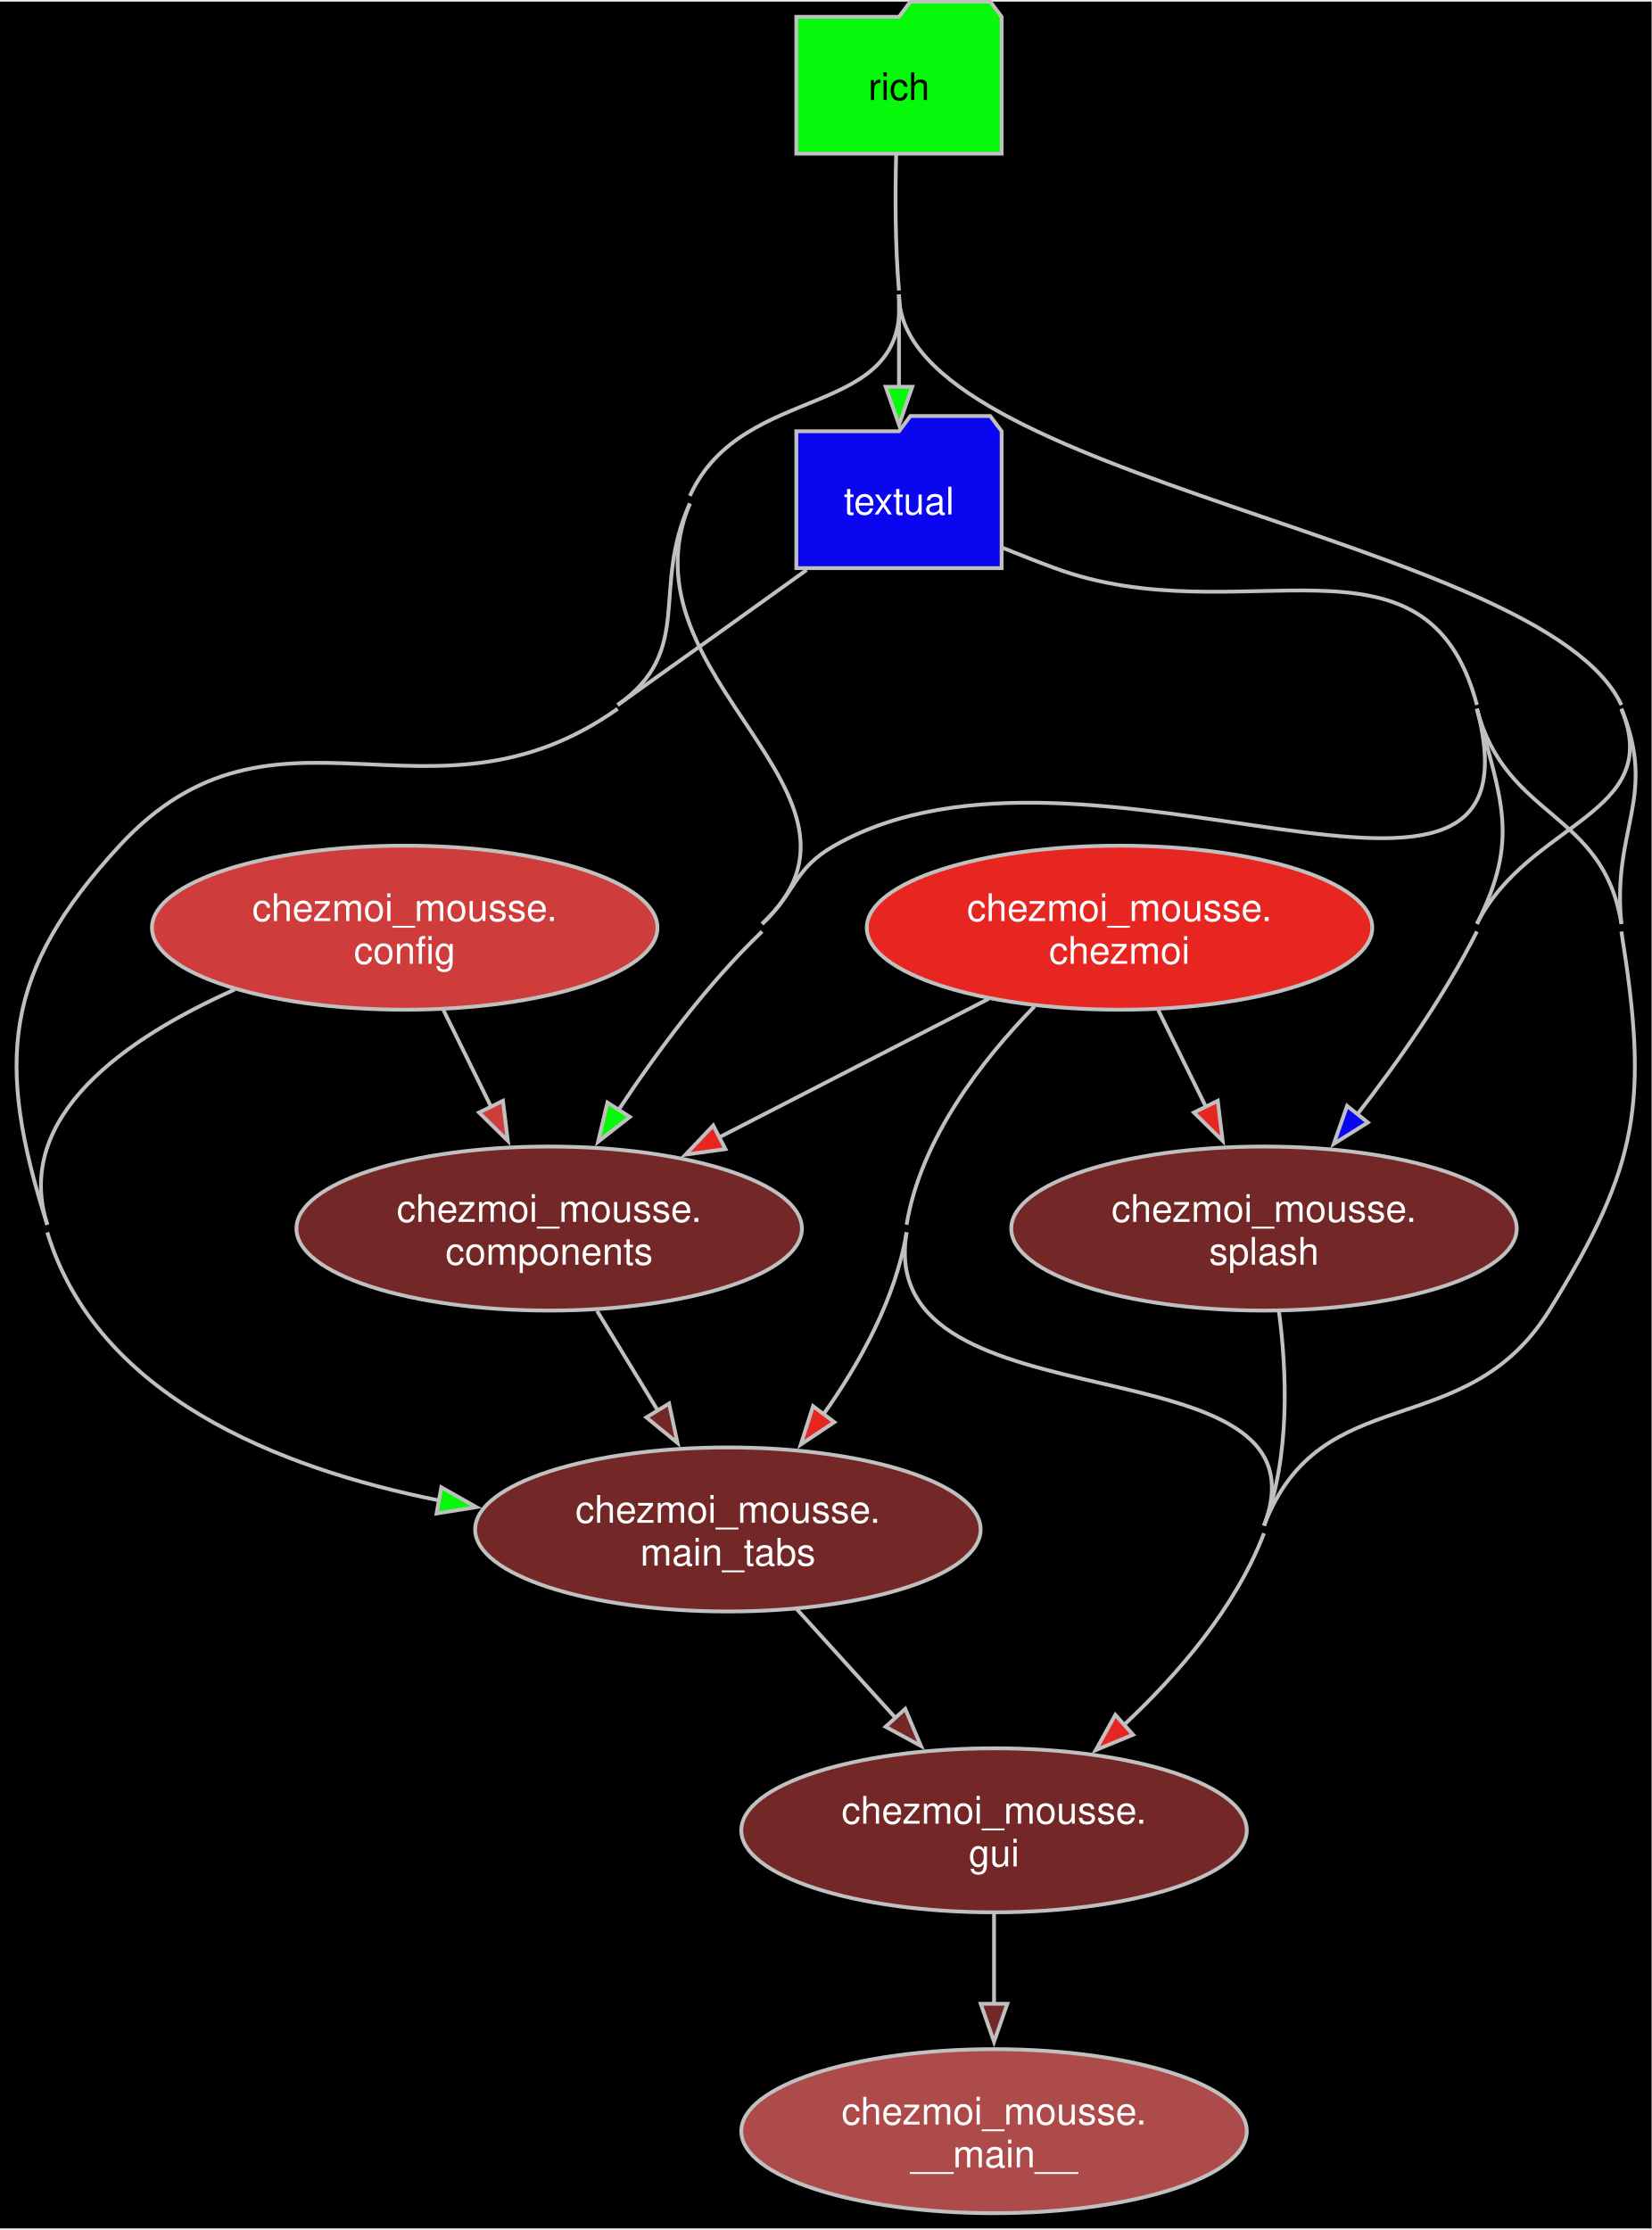
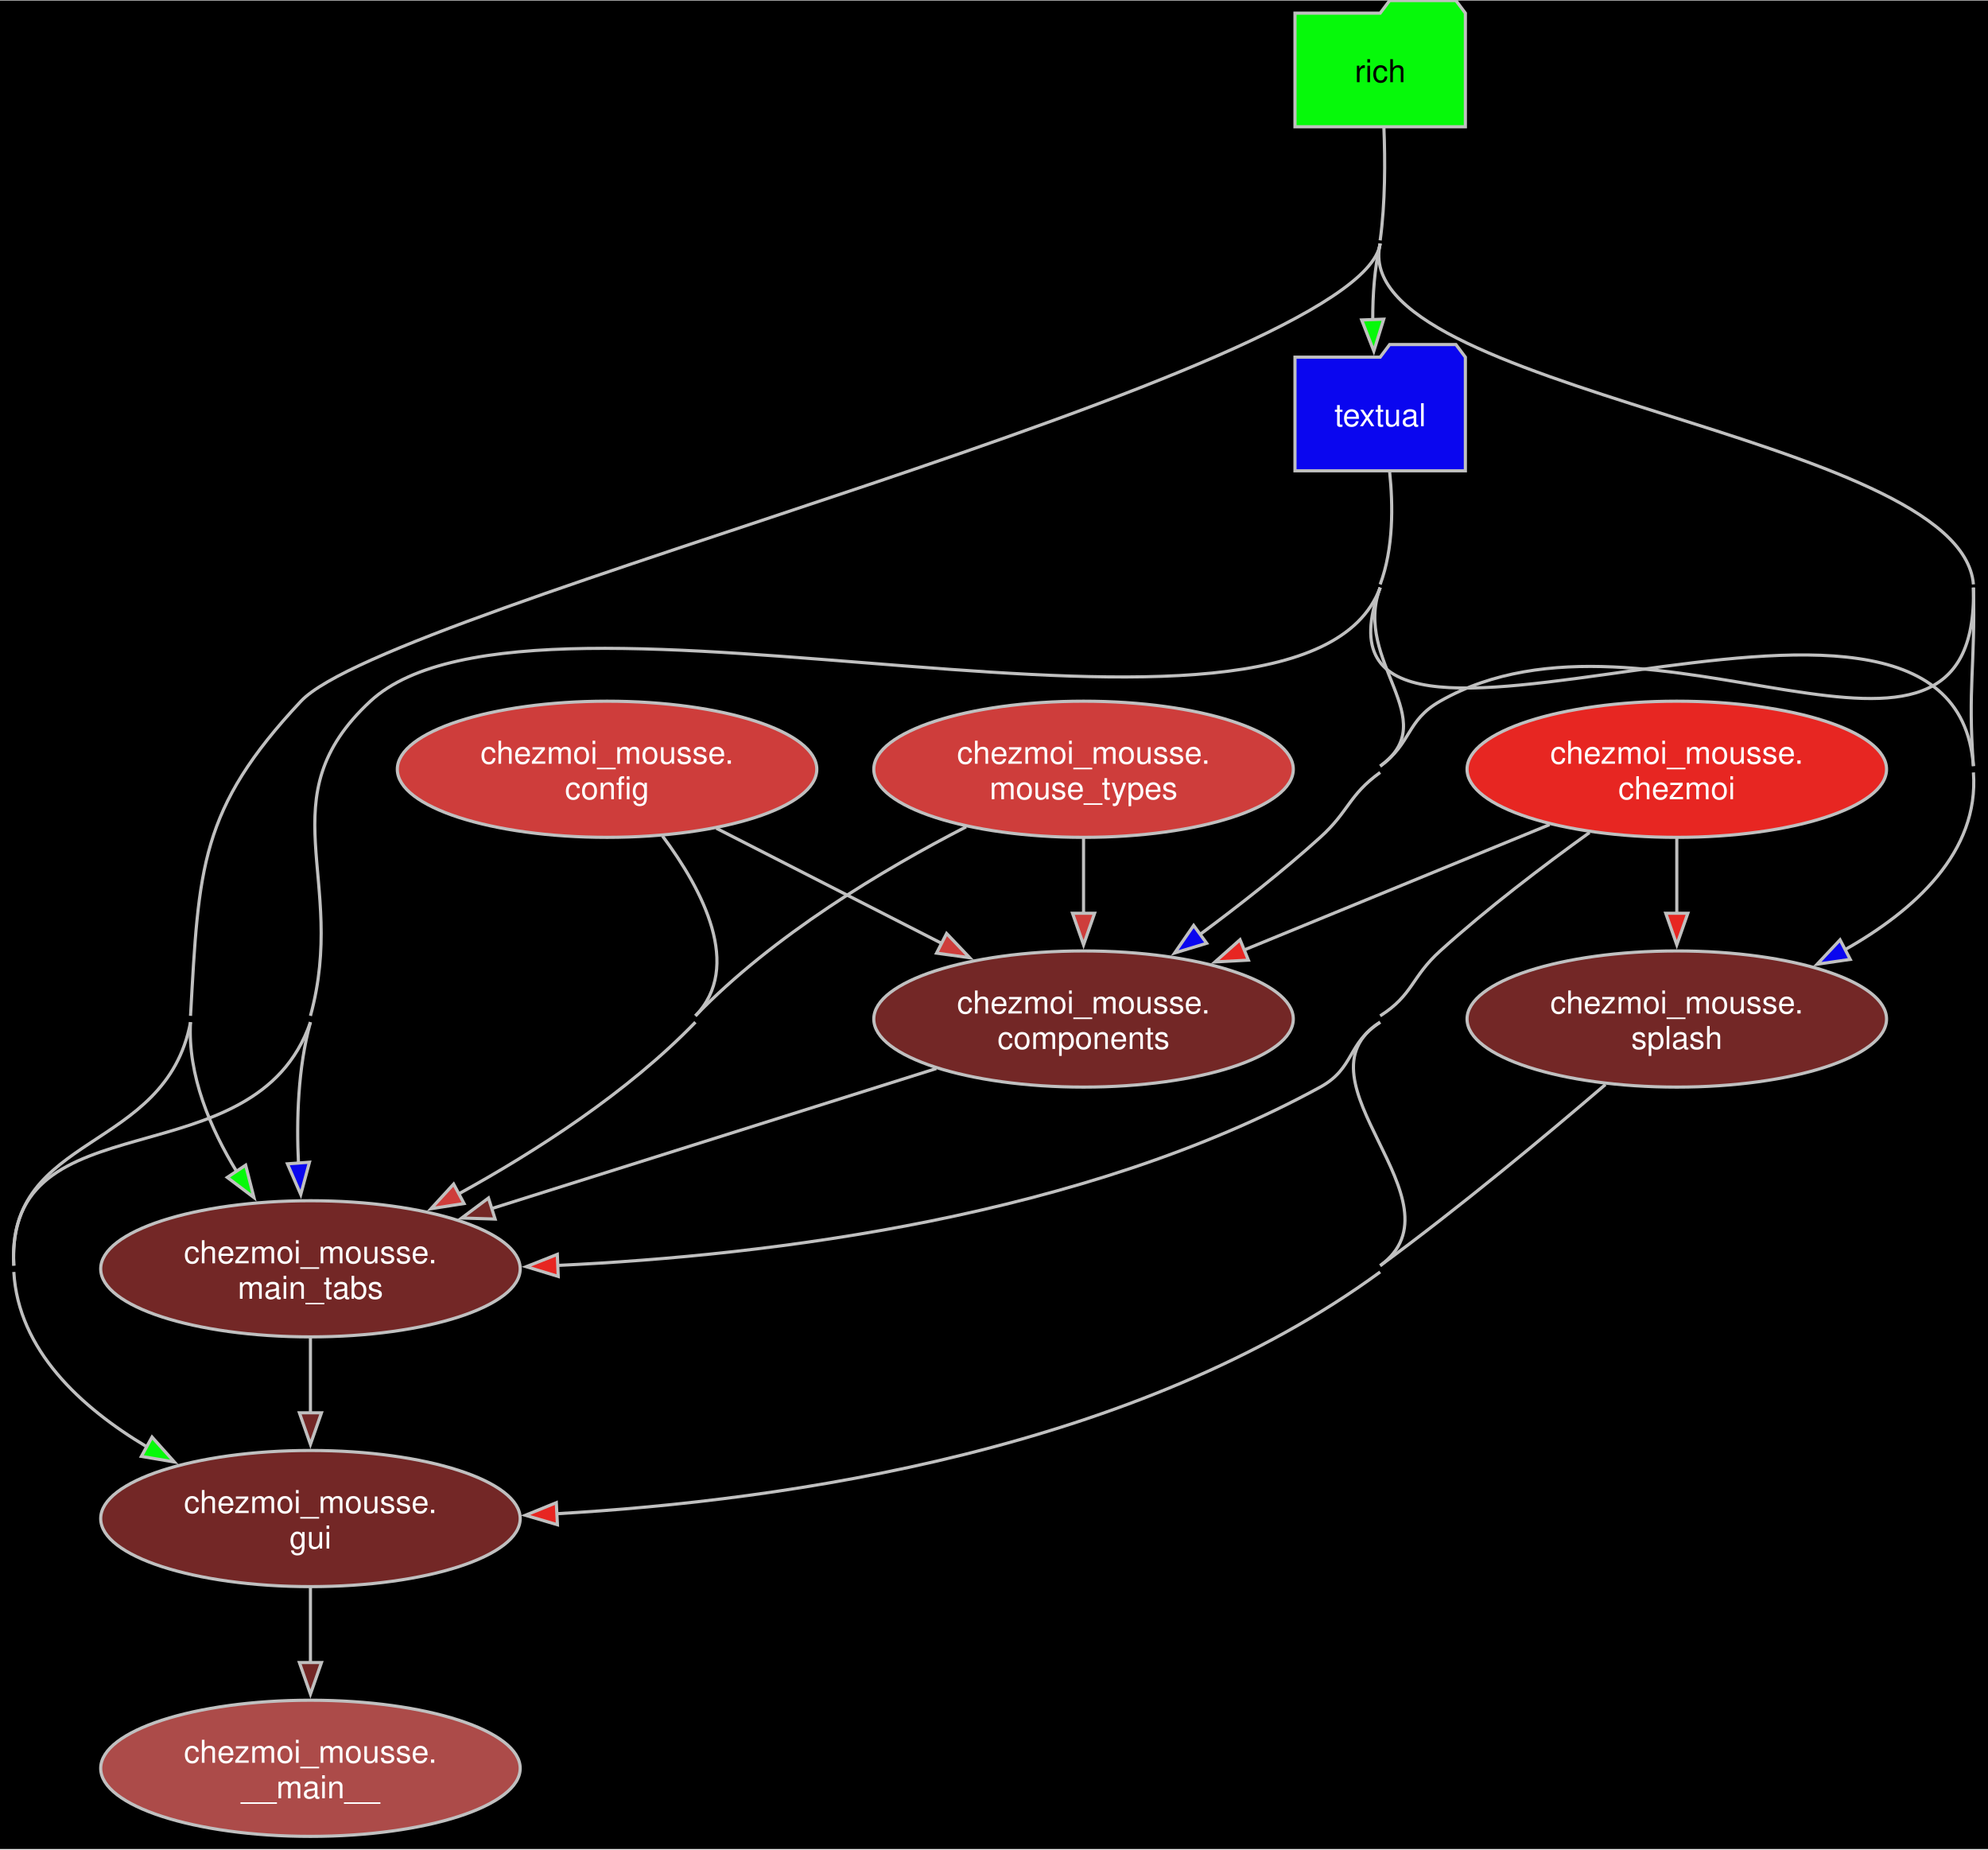
- <svg xmlns="http://www.w3.org/2000/svg" width="434pt" height="586pt" viewBox="0.00 0.00 434.38 585.67">
+ <svg xmlns="http://www.w3.org/2000/svg" width="630pt" height="586pt" viewBox="0.00 0.00 630.00 585.67">
  <g id="graph0" class="graph" transform="scale(1 1) rotate(0) translate(4 581.67)">
    <style>.edge&gt;path:hover{stroke-width:8}</style>
-     <polygon fill="black" stroke="none" points="-4,4 -4,-581.67 430.38,-581.67 430.38,4 -4,4" />
+     <polygon fill="black" stroke="none" points="-4,4 -4,-581.67 626,-581.67 626,4 -4,4" />
    <g id="node1" class="node">
      <style>.edge&gt;path:hover{stroke-width:8}</style>
-       <ellipse fill="#ac4b49" stroke="silver" cx="257.44" cy="-21.57" rx="66.47" ry="21.57" />
-       <text text-anchor="middle" x="257.44" y="-23.32" font-family="Helvetica,sans-Serif" font-size="10.00" fill="#ffffff">chezmoi_mousse.</text>
-       <text text-anchor="middle" x="257.44" y="-12.07" font-family="Helvetica,sans-Serif" font-size="10.00" fill="#ffffff">__main__</text>
+       <ellipse fill="#ac4b49" stroke="silver" cx="94.38" cy="-21.57" rx="66.47" ry="21.57" />
+       <text text-anchor="middle" x="94.38" y="-23.32" font-family="Helvetica,sans-Serif" font-size="10.00" fill="#ffffff">chezmoi_mousse.</text>
+       <text text-anchor="middle" x="94.38" y="-12.07" font-family="Helvetica,sans-Serif" font-size="10.00" fill="#ffffff">__main__</text>
    </g>
    <g id="node2" class="node">
      <style>.edge&gt;path:hover{stroke-width:8}</style>
-       <ellipse fill="#e72622" stroke="silver" cx="290.44" cy="-338.1" rx="66.47" ry="21.57" />
-       <text text-anchor="middle" x="290.44" y="-339.85" font-family="Helvetica,sans-Serif" font-size="10.00" fill="#ffffff">chezmoi_mousse.</text>
-       <text text-anchor="middle" x="290.44" y="-328.6" font-family="Helvetica,sans-Serif" font-size="10.00" fill="#ffffff">chezmoi</text>
+       <ellipse fill="#e72622" stroke="silver" cx="527.38" cy="-338.1" rx="66.47" ry="21.57" />
+       <text text-anchor="middle" x="527.38" y="-339.85" font-family="Helvetica,sans-Serif" font-size="10.00" fill="#ffffff">chezmoi_mousse.</text>
+       <text text-anchor="middle" x="527.38" y="-328.6" font-family="Helvetica,sans-Serif" font-size="10.00" fill="#ffffff">chezmoi</text>
    </g>
    <g id="node3" class="node">
      <style>.edge&gt;path:hover{stroke-width:8}</style>
-       <ellipse fill="#732726" stroke="silver" cx="140.44" cy="-258.97" rx="66.47" ry="21.57" />
-       <text text-anchor="middle" x="140.44" y="-260.72" font-family="Helvetica,sans-Serif" font-size="10.00" fill="#ffffff">chezmoi_mousse.</text>
-       <text text-anchor="middle" x="140.44" y="-249.47" font-family="Helvetica,sans-Serif" font-size="10.00" fill="#ffffff">components</text>
+       <ellipse fill="#732726" stroke="silver" cx="339.38" cy="-258.97" rx="66.47" ry="21.57" />
+       <text text-anchor="middle" x="339.38" y="-260.72" font-family="Helvetica,sans-Serif" font-size="10.00" fill="#ffffff">chezmoi_mousse.</text>
+       <text text-anchor="middle" x="339.38" y="-249.47" font-family="Helvetica,sans-Serif" font-size="10.00" fill="#ffffff">components</text>
    </g>
    <g id="edge1" class="edge">
      <style>.edge&gt;path:hover{stroke-width:8}</style>
-       <path fill="none" stroke="silver" d="M256.03,-319.4C234.95,-308.57 207.76,-294.58 185.04,-282.9" />
-       <polygon fill="#e72622" stroke="silver" points="186.8,-279.87 176.3,-278.41 183.59,-286.09 186.8,-279.87" />
+       <path fill="none" stroke="silver" d="M487.05,-320.55C458.67,-308.91 420.49,-293.24 390.06,-280.76" />
+       <polygon fill="#e72622" stroke="silver" points="391.62,-277.62 381.04,-277.06 388.97,-284.1 391.62,-277.62" />
    </g>
    <g id="node5" class="node">
      <style>.edge&gt;path:hover{stroke-width:8}</style>
-       <ellipse fill="#732726" stroke="silver" cx="257.44" cy="-100.7" rx="66.47" ry="21.57" />
-       <text text-anchor="middle" x="257.44" y="-102.45" font-family="Helvetica,sans-Serif" font-size="10.00" fill="#ffffff">chezmoi_mousse.</text>
-       <text text-anchor="middle" x="257.44" y="-91.2" font-family="Helvetica,sans-Serif" font-size="10.00" fill="#ffffff">gui</text>
+       <ellipse fill="#732726" stroke="silver" cx="94.38" cy="-100.7" rx="66.47" ry="21.57" />
+       <text text-anchor="middle" x="94.38" y="-102.45" font-family="Helvetica,sans-Serif" font-size="10.00" fill="#ffffff">chezmoi_mousse.</text>
+       <text text-anchor="middle" x="94.38" y="-91.2" font-family="Helvetica,sans-Serif" font-size="10.00" fill="#ffffff">gui</text>
    </g>
    <g id="edge2" class="edge">
      <style>.edge&gt;path:hover{stroke-width:8}</style>
-       <path fill="none" stroke="silver" d="M234.44,-257.97C225.64,-204.65 347.77,-231.3 328.44,-180.83" />
-       <path fill="none" stroke="silver" d="M328.44,-178.83C320.94,-159.23 305.78,-141.63 291.39,-128.21" />
-       <polygon fill="#e72622" stroke="silver" points="294,-125.84 284.2,-121.81 289.34,-131.07 294,-125.84" />
+       <path fill="none" stroke="silver" d="M433.38,-257.97C404.49,-239.52 461.04,-201.09 433.38,-180.83" />
+       <path fill="none" stroke="silver" d="M433.38,-178.83C356.61,-122.61 245.82,-106.38 172.04,-102.21" />
+       <polygon fill="#e72622" stroke="silver" points="172.65,-98.74 162.49,-101.74 172.3,-105.73 172.65,-98.74" />
    </g>
    <g id="node6" class="node">
      <style>.edge&gt;path:hover{stroke-width:8}</style>
-       <ellipse fill="#732726" stroke="silver" cx="187.44" cy="-179.83" rx="66.47" ry="21.57" />
-       <text text-anchor="middle" x="187.44" y="-181.58" font-family="Helvetica,sans-Serif" font-size="10.00" fill="#ffffff">chezmoi_mousse.</text>
-       <text text-anchor="middle" x="187.44" y="-170.33" font-family="Helvetica,sans-Serif" font-size="10.00" fill="#ffffff">main_tabs</text>
+       <ellipse fill="#732726" stroke="silver" cx="94.38" cy="-179.83" rx="66.47" ry="21.57" />
+       <text text-anchor="middle" x="94.38" y="-181.58" font-family="Helvetica,sans-Serif" font-size="10.00" fill="#ffffff">chezmoi_mousse.</text>
+       <text text-anchor="middle" x="94.38" y="-170.33" font-family="Helvetica,sans-Serif" font-size="10.00" fill="#ffffff">main_tabs</text>
    </g>
    <g id="edge3" class="edge">
      <style>.edge&gt;path:hover{stroke-width:8}</style>
-       <path fill="none" stroke="silver" d="M268.09,-317.41C254.15,-303.15 238.16,-282.5 234.44,-259.97" />
-       <path fill="none" stroke="silver" d="M234.44,-257.97C231.56,-240.49 222.07,-223.43 212.37,-209.81" />
-       <polygon fill="#e72622" stroke="silver" points="215.43,-208.05 206.61,-202.17 209.84,-212.26 215.43,-208.05" />
+       <path fill="none" stroke="silver" d="M499.73,-318.06C485.15,-307.58 467.25,-293.99 452.38,-280.53 443.15,-272.18 443.87,-266.66 433.38,-259.97" />
+       <path fill="none" stroke="silver" d="M433.38,-257.97C422.89,-251.27 425.3,-243.37 414.38,-237.4 339.14,-196.3 240.47,-184.06 172.7,-180.9" />
+       <polygon fill="#e72622" stroke="silver" points="172.9,-177.41 162.77,-180.5 172.62,-184.4 172.9,-177.41" />
+     </g>
+     <g id="node8" class="node">
+       <style>.edge&gt;path:hover{stroke-width:8}</style>
+       <ellipse fill="#732726" stroke="silver" cx="527.38" cy="-258.97" rx="66.47" ry="21.57" />
+       <text text-anchor="middle" x="527.38" y="-260.72" font-family="Helvetica,sans-Serif" font-size="10.00" fill="#ffffff">chezmoi_mousse.</text>
+       <text text-anchor="middle" x="527.38" y="-249.47" font-family="Helvetica,sans-Serif" font-size="10.00" fill="#ffffff">splash</text>
+     </g>
+     <g id="edge4" class="edge">
+       <style>.edge&gt;path:hover{stroke-width:8}</style>
+       <path fill="none" stroke="silver" d="M527.38,-316.43C527.38,-309.05 527.38,-300.56 527.38,-292.43" />
+       <polygon fill="#e72622" stroke="silver" points="530.88,-292.48 527.38,-282.48 523.88,-292.48 530.88,-292.48" />
+     </g>
+     <g id="edge5" class="edge">
+       <style>.edge&gt;path:hover{stroke-width:8}</style>
+       <path fill="none" stroke="silver" d="M292.72,-243.28C252.62,-230.65 194.63,-212.4 151.71,-198.88" />
+       <polygon fill="#732726" stroke="silver" points="152.9,-195.59 142.31,-195.92 150.8,-202.26 152.9,-195.59" />
+     </g>
+     <g id="node4" class="node">
+       <style>.edge&gt;path:hover{stroke-width:8}</style>
+       <ellipse fill="#ce3d3b" stroke="silver" cx="188.38" cy="-338.1" rx="66.47" ry="21.57" />
+       <text text-anchor="middle" x="188.38" y="-339.85" font-family="Helvetica,sans-Serif" font-size="10.00" fill="#ffffff">chezmoi_mousse.</text>
+       <text text-anchor="middle" x="188.38" y="-328.6" font-family="Helvetica,sans-Serif" font-size="10.00" fill="#ffffff">config</text>
+     </g>
+     <g id="edge6" class="edge">
+       <style>.edge&gt;path:hover{stroke-width:8}</style>
+       <path fill="none" stroke="silver" d="M223.02,-319.4C244.24,-308.57 271.62,-294.58 294.49,-282.9" />
+       <polygon fill="#ce3d3b" stroke="silver" points="295.98,-286.07 303.29,-278.4 292.79,-279.84 295.98,-286.07" />
+     </g>
+     <g id="edge7" class="edge">
+       <style>.edge&gt;path:hover{stroke-width:8}</style>
+       <path fill="none" stroke="silver" d="M205.94,-316.97C218.73,-299.82 231.42,-275.54 216.38,-259.97" />
+       <path fill="none" stroke="silver" d="M216.38,-257.97C194.9,-235.73 165.79,-217.01 141.39,-203.58" />
+       <polygon fill="#ce3d3b" stroke="silver" points="143.06,-200.51 132.59,-198.87 139.76,-206.68 143.06,-200.51" />
+     </g>
+     <g id="edge8" class="edge">
+       <style>.edge&gt;path:hover{stroke-width:8}</style>
+       <path fill="none" stroke="silver" d="M94.38,-79.03C94.38,-71.65 94.38,-63.16 94.38,-55.03" />
+       <polygon fill="#732726" stroke="silver" points="97.88,-55.08 94.38,-45.08 90.88,-55.08 97.88,-55.08" />
+     </g>
+     <g id="edge9" class="edge">
+       <style>.edge&gt;path:hover{stroke-width:8}</style>
+       <path fill="none" stroke="silver" d="M94.38,-158.16C94.38,-150.79 94.38,-142.29 94.38,-134.16" />
+       <polygon fill="#732726" stroke="silver" points="97.88,-134.21 94.38,-124.21 90.88,-134.21 97.88,-134.21" />
    </g>
    <g id="node7" class="node">
      <style>.edge&gt;path:hover{stroke-width:8}</style>
-       <ellipse fill="#732726" stroke="silver" cx="328.44" cy="-258.97" rx="66.47" ry="21.57" />
-       <text text-anchor="middle" x="328.44" y="-260.72" font-family="Helvetica,sans-Serif" font-size="10.00" fill="#ffffff">chezmoi_mousse.</text>
-       <text text-anchor="middle" x="328.44" y="-249.47" font-family="Helvetica,sans-Serif" font-size="10.00" fill="#ffffff">splash</text>
-     </g>
-     <g id="edge4" class="edge">
-       <style>.edge&gt;path:hover{stroke-width:8}</style>
-       <path fill="none" stroke="silver" d="M300.63,-316.43C304.5,-308.56 309.01,-299.42 313.25,-290.81" />
-       <polygon fill="#e72622" stroke="silver" points="316.28,-292.57 317.56,-282.05 310,-289.48 316.28,-292.57" />
-     </g>
-     <g id="edge5" class="edge">
-       <style>.edge&gt;path:hover{stroke-width:8}</style>
-       <path fill="none" stroke="silver" d="M153.04,-237.3C157.98,-229.19 163.74,-219.73 169.13,-210.9" />
-       <polygon fill="#732726" stroke="silver" points="171.97,-212.95 174.19,-202.59 166,-209.3 171.97,-212.95" />
-     </g>
-     <g id="node4" class="node">
-       <style>.edge&gt;path:hover{stroke-width:8}</style>
-       <ellipse fill="#ce3d3b" stroke="silver" cx="102.44" cy="-338.1" rx="66.47" ry="21.57" />
-       <text text-anchor="middle" x="102.44" y="-339.85" font-family="Helvetica,sans-Serif" font-size="10.00" fill="#ffffff">chezmoi_mousse.</text>
-       <text text-anchor="middle" x="102.44" y="-328.6" font-family="Helvetica,sans-Serif" font-size="10.00" fill="#ffffff">config</text>
-     </g>
-     <g id="edge6" class="edge">
-       <style>.edge&gt;path:hover{stroke-width:8}</style>
-       <path fill="none" stroke="silver" d="M112.63,-316.43C116.5,-308.56 121.01,-299.42 125.25,-290.81" />
-       <polygon fill="#ce3d3b" stroke="silver" points="128.28,-292.57 129.56,-282.05 122,-289.48 128.28,-292.57" />
-     </g>
-     <g id="edge7" class="edge">
-       <style>.edge&gt;path:hover{stroke-width:8}</style>
-       <path fill="none" stroke="silver" d="M57.7,-321.82C29.24,-309.13 -0.68,-288.52 8.44,-259.97" />
-     </g>
-     <g id="edge8" class="edge">
-       <style>.edge&gt;path:hover{stroke-width:8}</style>
-       <path fill="none" stroke="silver" d="M257.44,-79.03C257.44,-71.65 257.44,-63.16 257.44,-55.03" />
-       <polygon fill="#732726" stroke="silver" points="260.94,-55.08 257.44,-45.08 253.94,-55.08 260.94,-55.08" />
-     </g>
-     <g id="edge9" class="edge">
-       <style>.edge&gt;path:hover{stroke-width:8}</style>
-       <path fill="none" stroke="silver" d="M205.47,-158.97C213.41,-150.22 222.89,-139.78 231.56,-130.22" />
-       <polygon fill="#732726" stroke="silver" points="234.09,-132.64 238.22,-122.89 228.91,-127.94 234.09,-132.64" />
+       <ellipse fill="#ce3d3b" stroke="silver" cx="339.38" cy="-338.1" rx="66.47" ry="21.57" />
+       <text text-anchor="middle" x="339.38" y="-339.85" font-family="Helvetica,sans-Serif" font-size="10.00" fill="#ffffff">chezmoi_mousse.</text>
+       <text text-anchor="middle" x="339.38" y="-328.6" font-family="Helvetica,sans-Serif" font-size="10.00" fill="#ffffff">mouse_types</text>
    </g>
    <g id="edge10" class="edge">
      <style>.edge&gt;path:hover{stroke-width:8}</style>
-       <path fill="none" stroke="silver" d="M332.36,-237.27C334.46,-221.3 335.39,-198.97 328.44,-180.83" />
-     </g>
-     <g id="node8" class="node">
-       <style>.edge&gt;path:hover{stroke-width:8}</style>
-       <polygon fill="#06f90a" stroke="silver" points="259.44,-577.67 256.44,-581.67 235.44,-581.67 232.44,-577.67 205.44,-577.67 205.44,-541.67 259.44,-541.67 259.44,-577.67" />
-       <text text-anchor="middle" x="232.44" y="-555.79" font-family="Helvetica,sans-Serif" font-size="10.00" fill="#000000">rich</text>
+       <path fill="none" stroke="silver" d="M339.38,-316.43C339.38,-309.05 339.38,-300.56 339.38,-292.43" />
+       <polygon fill="#ce3d3b" stroke="silver" points="342.88,-292.48 339.38,-282.48 335.88,-292.48 342.88,-292.48" />
    </g>
    <g id="edge11" class="edge">
      <style>.edge&gt;path:hover{stroke-width:8}</style>
-       <path fill="none" stroke="silver" d="M177.44,-449.67C158.26,-403.65 232.79,-373.24 196.44,-339.1" />
-       <path fill="none" stroke="silver" d="M196.44,-337.1C181.92,-323.21 168.58,-305.15 158.57,-290" />
-       <polygon fill="#06f90a" stroke="silver" points="161.65,-288.33 153.3,-281.8 155.76,-292.11 161.65,-288.33" />
+       <path fill="none" stroke="silver" d="M302.16,-319.87C275.87,-306.33 241.07,-285.53 216.38,-259.97" />
    </g>
    <g id="edge12" class="edge">
      <style>.edge&gt;path:hover{stroke-width:8}</style>
-       <path fill="none" stroke="silver" d="M422.44,-395.67C432.02,-372.42 419.9,-364.11 422.44,-339.1" />
+       <path fill="none" stroke="silver" d="M504.76,-238.22C486.07,-222.19 458.59,-199.29 433.38,-180.83" />
+     </g>
+     <g id="node9" class="node">
+       <style>.edge&gt;path:hover{stroke-width:8}</style>
+       <polygon fill="#06f90a" stroke="silver" points="460.38,-577.67 457.38,-581.67 436.38,-581.67 433.38,-577.67 406.38,-577.67 406.38,-541.67 460.38,-541.67 460.38,-577.67" />
+       <text text-anchor="middle" x="433.38" y="-555.79" font-family="Helvetica,sans-Serif" font-size="10.00" fill="#000000">rich</text>
    </g>
    <g id="edge13" class="edge">
      <style>.edge&gt;path:hover{stroke-width:8}</style>
-       <path fill="none" stroke="silver" d="M231.69,-541.45C231.43,-531.07 231.41,-517.58 232.44,-505.67" />
-       <path fill="none" stroke="silver" d="M232.44,-504.67C235.38,-470.85 191.55,-482.54 177.44,-451.67" />
-       <path fill="none" stroke="silver" d="M177.44,-449.67C167.05,-426.91 178.86,-411.14 158.44,-396.67" />
-       <path fill="none" stroke="silver" d="M158.44,-395.67C109.19,-360.74 68.4,-404.03 27.44,-359.67 -3.15,-326.52 -5.29,-302.94 8.44,-259.97" />
-       <path fill="none" stroke="silver" d="M8.44,-257.97C21.44,-215.17 68.74,-196 111.45,-187.47" />
-       <polygon fill="#06f90a" stroke="silver" points="112.06,-190.92 121.28,-185.7 110.82,-184.03 112.06,-190.92" />
+       <path fill="none" stroke="silver" d="M433.38,-504.67C422.51,-457.73 617.42,-444.69 621.38,-396.67" />
+       <path fill="none" stroke="silver" d="M621.38,-395.67C623.28,-318.89 519.12,-397.65 452.38,-359.67 441.56,-353.51 443.46,-346.4 433.38,-339.1" />
    </g>
    <g id="edge14" class="edge">
      <style>.edge&gt;path:hover{stroke-width:8}</style>
-       <path fill="none" stroke="silver" d="M232.44,-504.67C232.44,-456.1 401.96,-440.7 422.44,-396.67" />
-       <path fill="none" stroke="silver" d="M422.44,-395.67C433.98,-367.66 398.05,-366.16 384.44,-339.1" />
-     </g>
-     <g id="node9" class="node">
-       <style>.edge&gt;path:hover{stroke-width:8}</style>
-       <polygon fill="#0a06ef" stroke="silver" points="259.44,-468.67 256.44,-472.67 235.44,-472.67 232.44,-468.67 205.44,-468.67 205.44,-432.67 259.44,-432.67 259.44,-468.67" />
-       <text text-anchor="middle" x="232.44" y="-446.79" font-family="Helvetica,sans-Serif" font-size="10.00" fill="#ffffff">textual</text>
+       <path fill="none" stroke="silver" d="M434.56,-541.4C434.98,-531 435.01,-517.52 433.38,-505.67" />
+       <path fill="none" stroke="silver" d="M433.38,-504.67C427.76,-463.78 119.63,-389.76 91.38,-359.67 59.24,-325.42 59.04,-306.85 56.38,-259.97" />
+       <path fill="none" stroke="silver" d="M56.38,-257.97C48.49,-216.35 -2,-223.13 0.38,-180.83" />
+       <path fill="none" stroke="silver" d="M0.38,-178.83C1.77,-154.18 21.51,-135.95 42.55,-123.42" />
+       <polygon fill="#06f90a" stroke="silver" points="44.18,-126.52 51.25,-118.63 40.8,-120.39 44.18,-126.52" />
    </g>
    <g id="edge15" class="edge">
      <style>.edge&gt;path:hover{stroke-width:8}</style>
-       <path fill="none" stroke="silver" d="M232.44,-504.67C232.44,-496.72 232.44,-488.11 232.44,-480.18" />
-       <polygon fill="#06f90a" stroke="silver" points="235.94,-480.37 232.44,-470.37 228.94,-480.37 235.94,-480.37" />
+       <path fill="none" stroke="silver" d="M56.38,-257.97C55.43,-241.18 62.67,-224.23 71.08,-210.51" />
+       <polygon fill="#06f90a" stroke="silver" points="73.85,-212.67 76.48,-202.4 68.02,-208.79 73.85,-212.67" />
    </g>
    <g id="edge16" class="edge">
      <style>.edge&gt;path:hover{stroke-width:8}</style>
-       <path fill="none" stroke="silver" d="M259.67,-438.02C264.25,-436.17 268.96,-434.32 273.44,-432.67 322.1,-414.72 371.22,-446.82 384.44,-396.67" />
-       <path fill="none" stroke="silver" d="M384.44,-395.67C404.02,-321.41 282.19,-397.65 215.44,-359.67 204.63,-353.51 205.51,-347.62 196.44,-339.1" />
+       <path fill="none" stroke="silver" d="M621.38,-395.67C622,-370.53 619.54,-364.17 621.38,-339.1" />
+     </g>
+     <g id="node10" class="node">
+       <style>.edge&gt;path:hover{stroke-width:8}</style>
+       <polygon fill="#0a06ef" stroke="silver" points="460.38,-468.67 457.38,-472.67 436.38,-472.67 433.38,-468.67 406.38,-468.67 406.38,-432.67 460.38,-432.67 460.38,-468.67" />
+       <text text-anchor="middle" x="433.38" y="-446.79" font-family="Helvetica,sans-Serif" font-size="10.00" fill="#ffffff">textual</text>
    </g>
    <g id="edge17" class="edge">
      <style>.edge&gt;path:hover{stroke-width:8}</style>
-       <path fill="none" stroke="silver" d="M384.44,-395.67C392.17,-366.38 417.68,-369.01 422.44,-339.1" />
-       <path fill="none" stroke="silver" d="M422.44,-337.1C429.55,-292.55 427.27,-275.7 403.44,-237.4 381.39,-201.95 343.37,-219.83 328.44,-180.83" />
+       <path fill="none" stroke="silver" d="M433.38,-504.67C431.59,-496.93 431,-488.38 431.02,-480.45" />
+       <polygon fill="#06f90a" stroke="silver" points="434.51,-480.71 431.37,-470.59 427.52,-480.46 434.51,-480.71" />
    </g>
    <g id="edge18" class="edge">
      <style>.edge&gt;path:hover{stroke-width:8}</style>
-       <path fill="none" stroke="silver" d="M208.15,-432.19C193.73,-421.83 175.07,-408.46 158.44,-396.67" />
+       <path fill="none" stroke="silver" d="M433.38,-395.67C424.59,-372.11 453.75,-353.84 433.38,-339.1" />
+       <path fill="none" stroke="silver" d="M433.38,-337.1C423.3,-329.8 423.61,-324.88 414.38,-316.53 402.53,-305.81 388.76,-295 376.27,-285.75" />
+       <polygon fill="#0a06ef" stroke="silver" points="378.4,-282.97 368.25,-279.9 374.27,-288.62 378.4,-282.97" />
    </g>
    <g id="edge19" class="edge">
      <style>.edge&gt;path:hover{stroke-width:8}</style>
-       <path fill="none" stroke="silver" d="M384.44,-395.67C390.85,-371.36 395.74,-361.56 384.44,-339.1" />
-       <path fill="none" stroke="silver" d="M384.44,-337.1C375.84,-320 363.58,-302.61 352.73,-288.68" />
-       <polygon fill="#0a06ef" stroke="silver" points="355.76,-286.87 346.79,-281.24 350.29,-291.24 355.76,-286.87" />
+       <path fill="none" stroke="silver" d="M436.37,-432.42C437.49,-421.78 437.63,-408.05 433.38,-396.67" />
+       <path fill="none" stroke="silver" d="M433.38,-395.67C408.37,-328.62 165.87,-408.3 113.38,-359.67 80.29,-329.01 106.32,-303.47 94.38,-259.97" />
+       <path fill="none" stroke="silver" d="M94.38,-257.97C76.76,-206.88 -2.66,-234.79 0.38,-180.83" />
+     </g>
+     <g id="edge20" class="edge">
+       <style>.edge&gt;path:hover{stroke-width:8}</style>
+       <path fill="none" stroke="silver" d="M94.38,-257.97C90.42,-243.54 89.91,-227.02 90.6,-212.97" />
+       <polygon fill="#0a06ef" stroke="silver" points="94.07,-213.6 91.31,-203.37 87.09,-213.09 94.07,-213.6" />
+     </g>
+     <g id="edge21" class="edge">
+       <style>.edge&gt;path:hover{stroke-width:8}</style>
+       <path fill="none" stroke="silver" d="M433.38,-395.67C402.88,-313.92 615,-426.12 621.38,-339.1" />
+       <path fill="none" stroke="silver" d="M621.38,-337.1C623.23,-311.88 602.77,-293.38 580.47,-280.82" />
+       <polygon fill="#0a06ef" stroke="silver" points="582.35,-277.86 571.86,-276.34 579.12,-284.06 582.35,-277.86" />
    </g>
  </g>
</svg>
